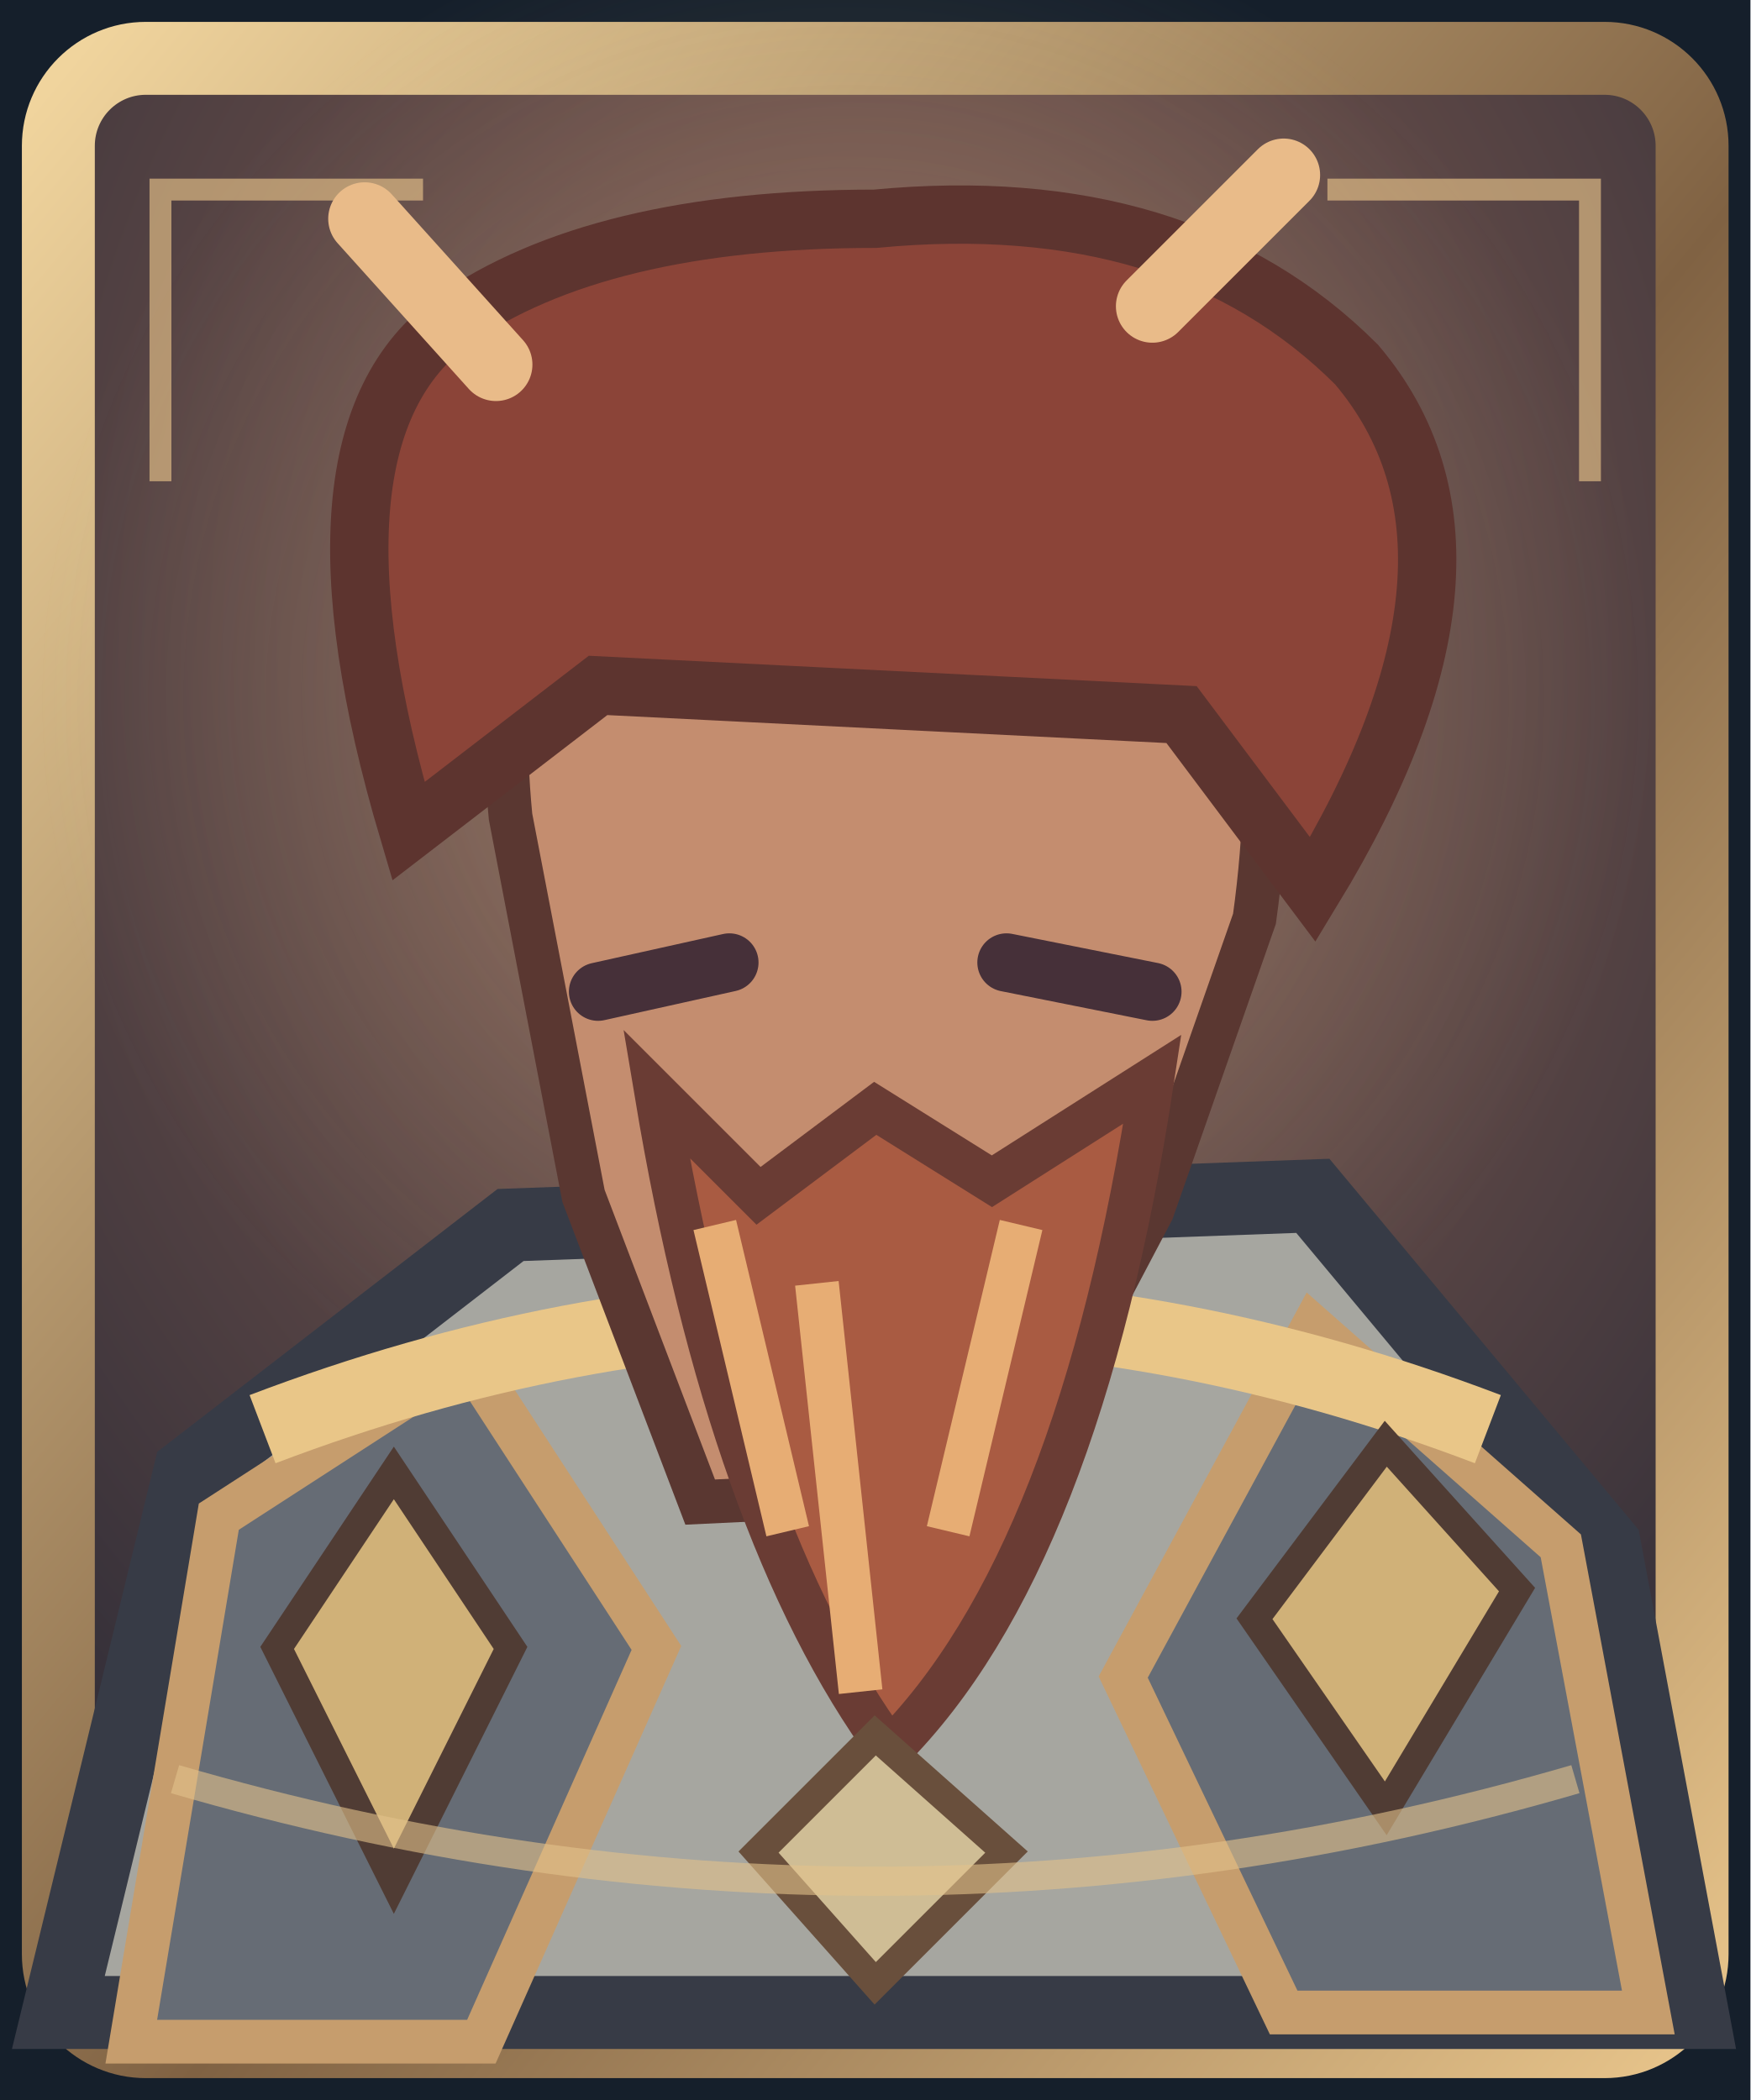
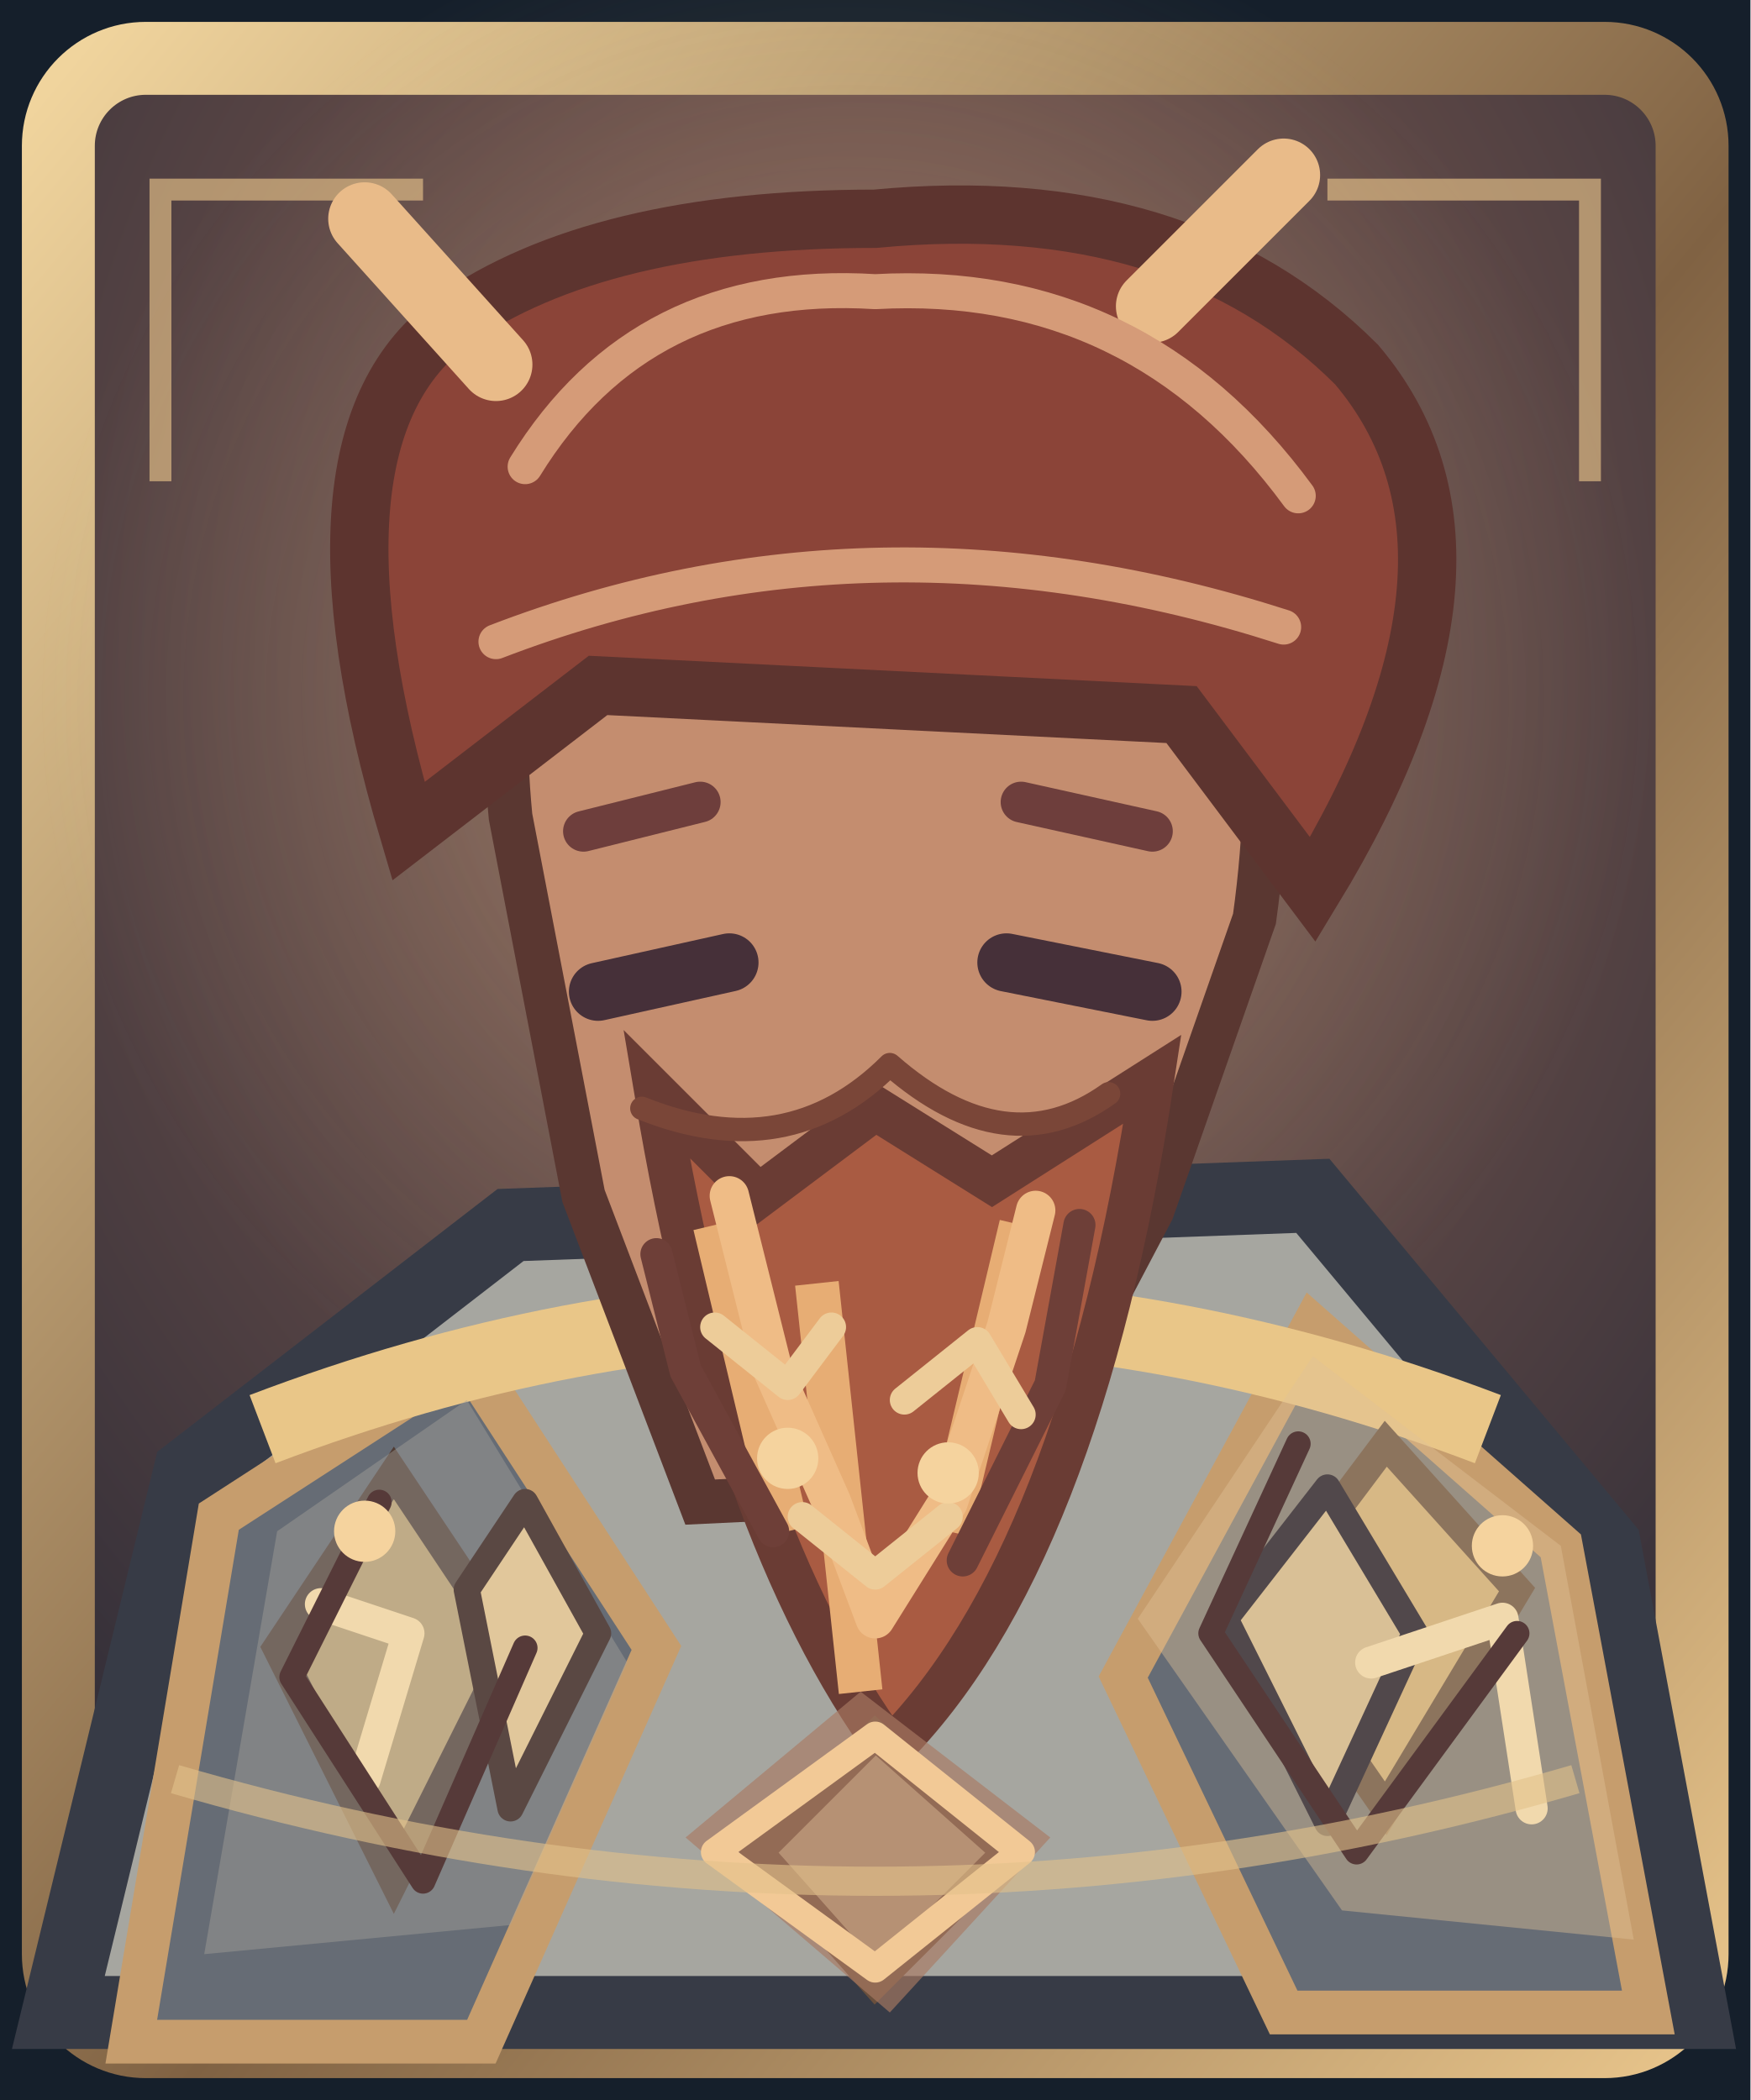
<svg xmlns="http://www.w3.org/2000/svg" viewBox="0 0 120 144" role="img" aria-labelledby="title">
  <defs>
    <radialGradient id="bg" cx="50%" cy="29%" r="78%">
      <stop stop-color="#8e6455" />
      <stop offset="1" stop-color="#2e2c37" />
    </radialGradient>
    <linearGradient id="rim" x1="0" y1="0" x2="1" y2="1">
      <stop stop-color="#f0d49d" />
      <stop offset=".55" stop-color="#806243" />
      <stop offset="1" stop-color="#e5c289" />
    </linearGradient>
    <radialGradient id="halo">
      <stop stop-color="#f3dcad" stop-opacity=".27" />
      <stop offset="1" stop-color="#f3dcad" stop-opacity="0" />
    </radialGradient>
  </defs>
  <rect width="120" height="144" fill="#151f2b" />
  <rect x="4" y="4" width="112" height="136" rx="6" fill="url(#bg)" stroke="url(#rim)" stroke-width="5" />
  <circle cx="58" cy="48" r="56" fill="url(#halo)" />
  <g fill="none" stroke="#e7c289" stroke-width="1.5" opacity=".65">
    <path d="M11 33V13H29M91 13H109V33M11 109V131H29M91 131H109V109" />
  </g>
  <g>
    <path d="M4 138L13 101L35 84L90 82L110 106L116 138Z" fill="#a6a6a0" stroke="#373b46" stroke-width="5" />
    <path d="M15 104L32 93L45 113L33 140H9ZM90 91L107 106L113 138H88L77 115Z" fill="#666c75" stroke="#c69d6d" stroke-width="3" />
    <path d="M18 98Q60 82 102 98" fill="none" stroke="#e9c688" stroke-width="5" />
    <path d="M35 56Q32 25 60 25Q91 27 86 63L79 83L69 102L48 103L40 82Z" fill="#c48d6f" stroke="#5a3731" stroke-width="3" />
    <path d="M28 57Q20 30 31 22Q41 15 60 15Q81 13 93 25Q104 38 90 61L81 49L41 47Z" fill="#8b4438" stroke="#5d342f" stroke-width="4" />
    <path d="M34 25L25 15M79 21L88 12" stroke="#e9bb89" stroke-width="5" stroke-linecap="round" />
    <path d="M41 68L50 66M69 66L79 68" stroke="#463039" stroke-width="4" stroke-linecap="round" />
    <path d="M45 75Q50 105 61 120Q74 107 79 74L68 81L60 76L52 82Z" fill="#a95b42" stroke="#6a3c34" stroke-width="3" />
    <path d="M49 84L54 105M70 84L65 105M56 88L59 116" stroke="#e7ad74" stroke-width="3" />
    <path d="M19 113L27 101L35 113L27 129Z" fill="#d0b178" stroke="#503c34" stroke-width="2" />
    <path d="M95 99L104 109L95 124L86 111Z" fill="#d0b178" stroke="#503c34" stroke-width="2" />
    <path d="M52 127L60 119L69 127L60 136Z" fill="#cfbd95" stroke="#694f3c" stroke-width="2" />
  </g>
+   <g id="atelier-portrait" stroke-linejoin="round" stroke-linecap="round">
+     <path d="M19 105L32 96L43 114L35 132L14 134Z" fill="#a7a39a" opacity=".42" />
+     <path d="M78 111L90 93L107 106L112 133L92 131Z" fill="#dfc097" opacity=".42" />
+     <path d="M32 109L36 103L41 112L35 124Z" fill="#e1c79b" stroke="#5a4843" stroke-width="1.8" />
+     <path d="M84 111L91 102L97 112L91 125Z" fill="#d9c096" stroke="#51484b" stroke-width="1.8" />
+     <path d="M22 110L28 112L25 122M94 114L103 111L105 124" fill="none" stroke="#f1d9ad" stroke-width="2.2" />
+     <path d="M36 32Q44 19 60 20Q78 19 89 34M34 44Q60 34 88 43" fill="none" stroke="#d59b78" stroke-width="2.4" />
+     <path d="M40 57L48 55M70 55L79 57" stroke="#6e3e3c" stroke-width="2.8" fill="none" />
+     <path d="M44 76Q54 80 61 73Q69 80 76 75" stroke="#7a4638" stroke-width="1.6" fill="none" />
+     <path d="M50 82L53 94L57 103L60 111L65 103L69 91L71 83" stroke="#efbc86" stroke-width="2.7" fill="none" />
+     <path d="M45 86L47 94L53 105M74 84L72 95L66 107" stroke="#6e3f38" stroke-width="2.2" fill="none" />
+     <path d="M49 91L54 95L57 91M62 96L67 92L70 97M55 104L60 108L65 104" stroke="#edcc99" stroke-width="2" fill="none" />
+     <path d="M26 103L20 115L29 129L36 113M89 99L83 112L93 127L104 112" stroke="#563a39" stroke-width="1.7" fill="none" />
+     <path d="M47 126L59 116L72 126L61 138Z" fill="#a97962" opacity=".65" />
+     <path d="M49 127L60 119L70 127L60 135Z" fill="none" stroke="#f2c996" stroke-width="1.9" />
+     <g fill="#f5d39e">
+       <circle cx="25" cy="105" r="2.1" />
+       <circle cx="103" cy="106" r="2.1" />
+       <circle cx="54" cy="100" r="2.1" />
+       <circle cx="65" cy="101" r="2.1" />
+     </g>
+   </g>
  <path d="M12 122Q60 136 108 122" fill="none" stroke="#e2c28a" stroke-width="2" opacity=".6" />
</svg>
